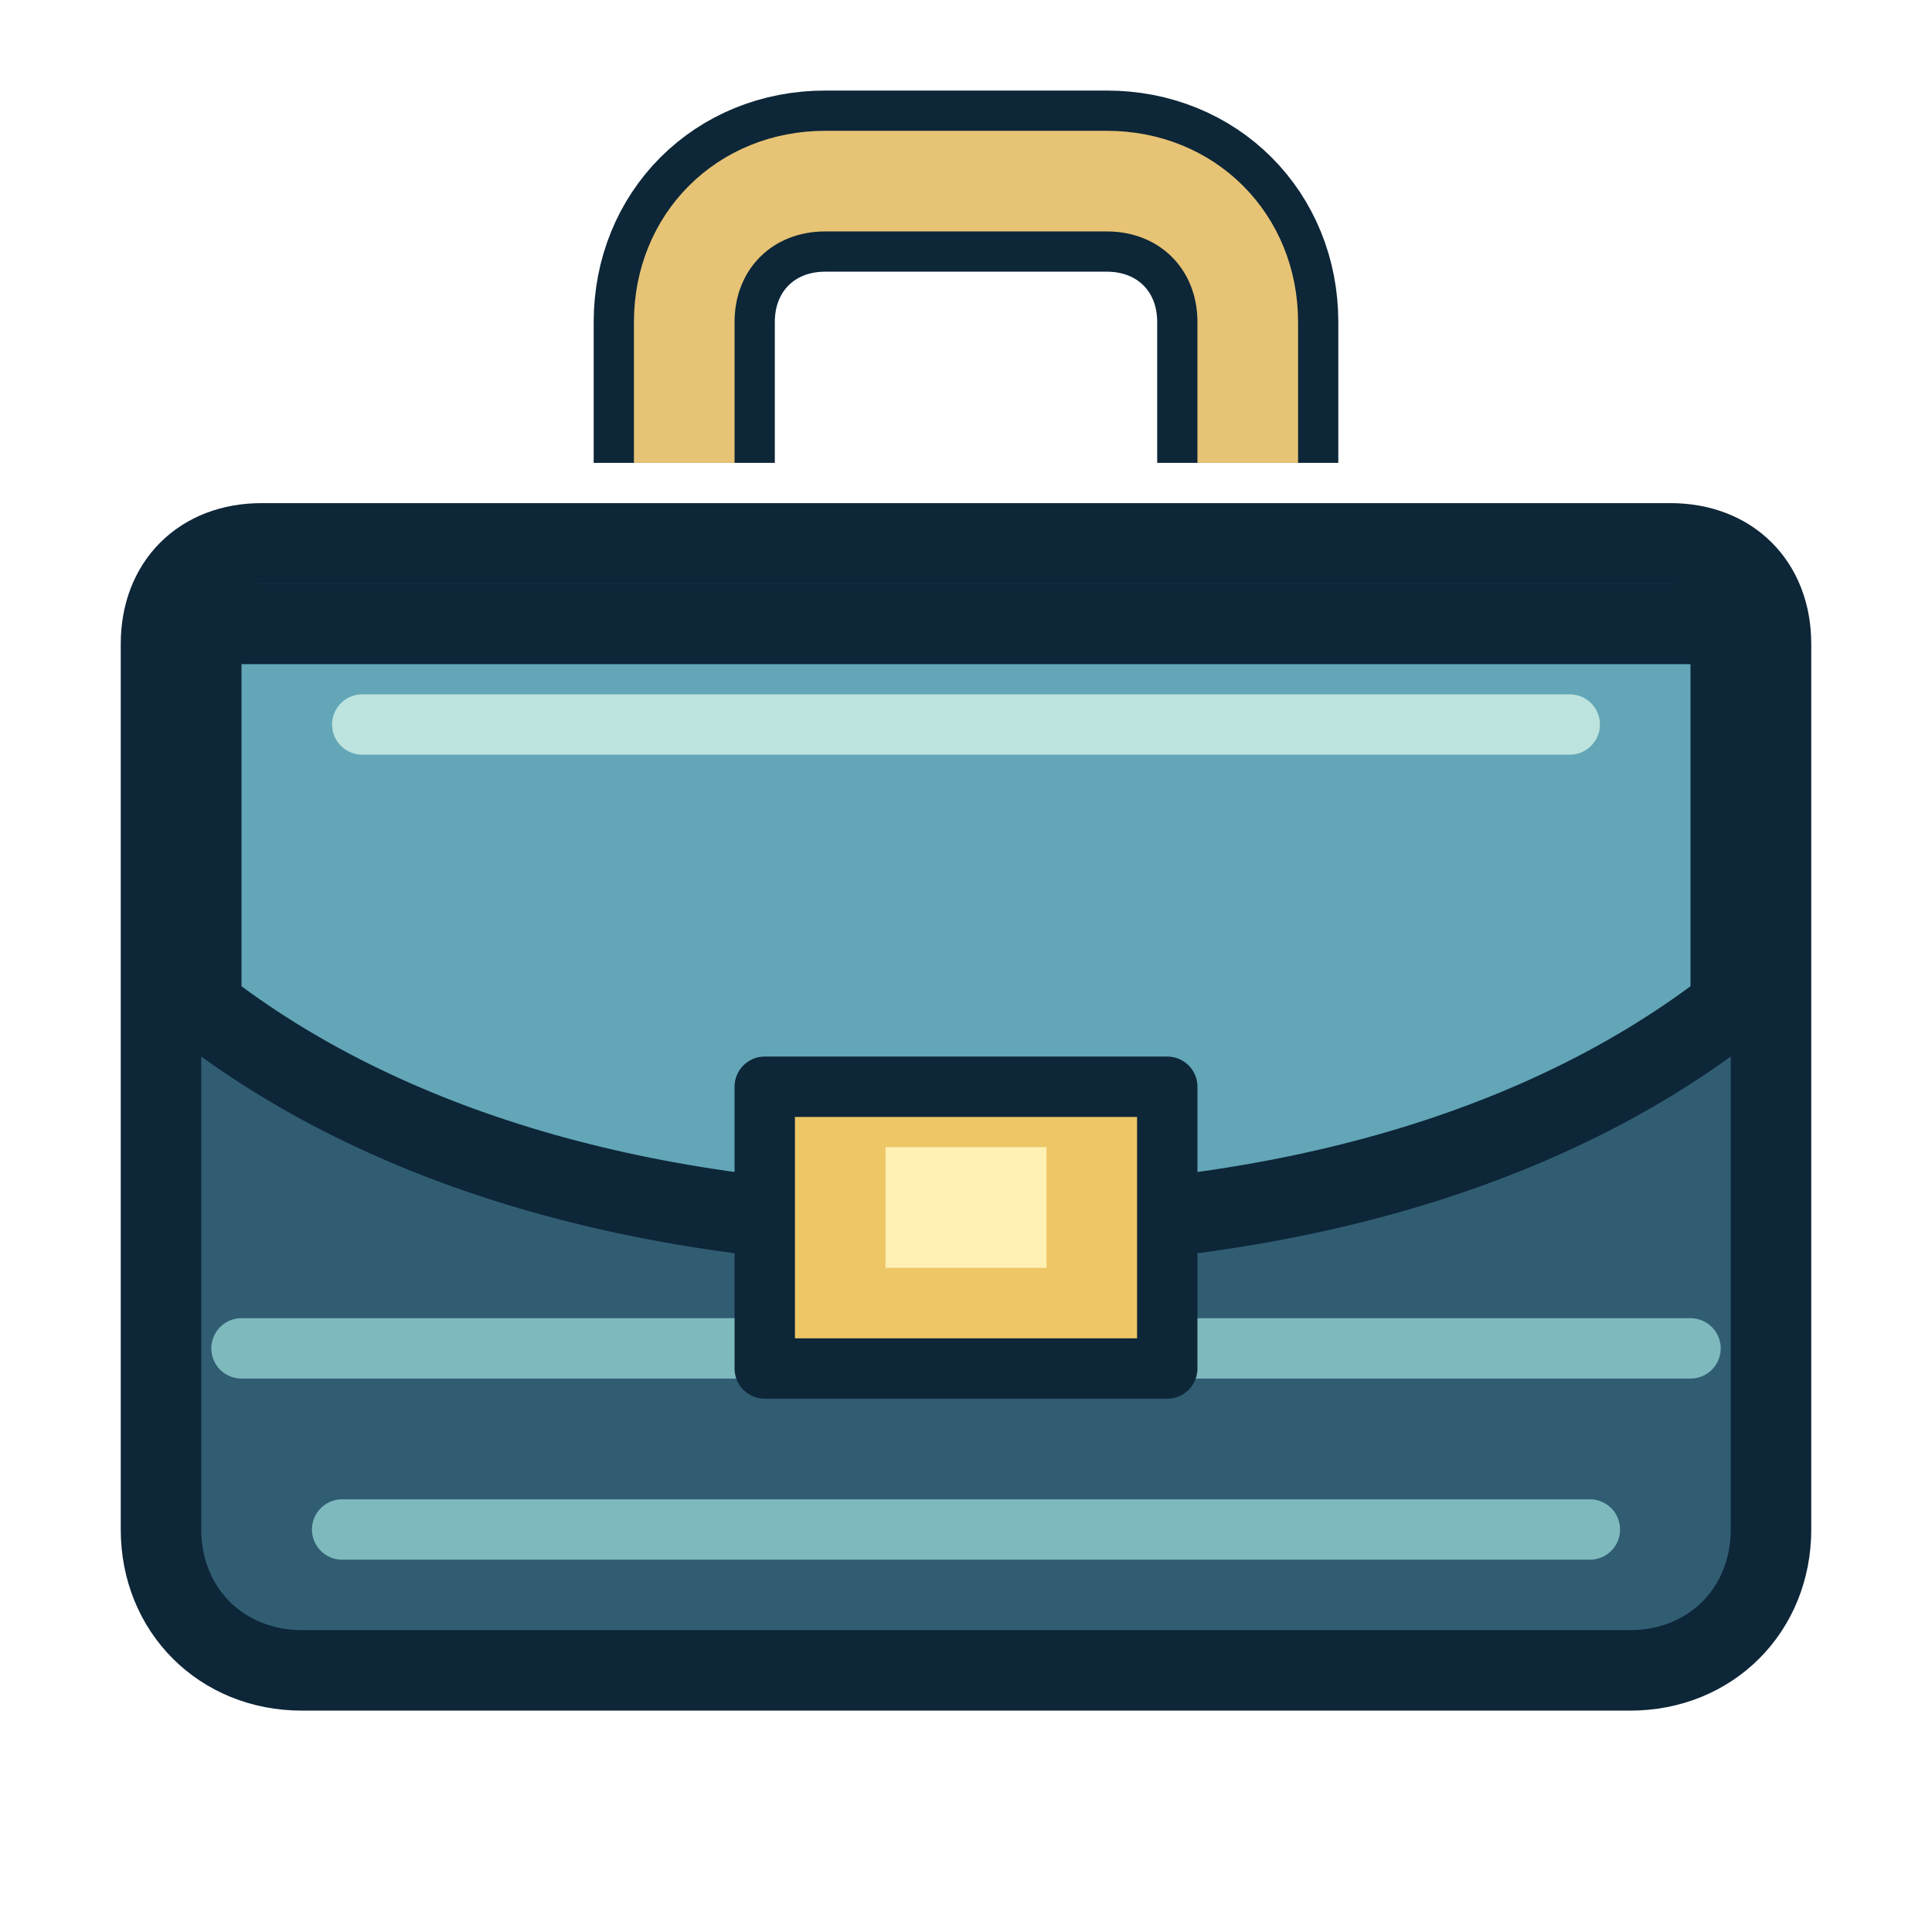
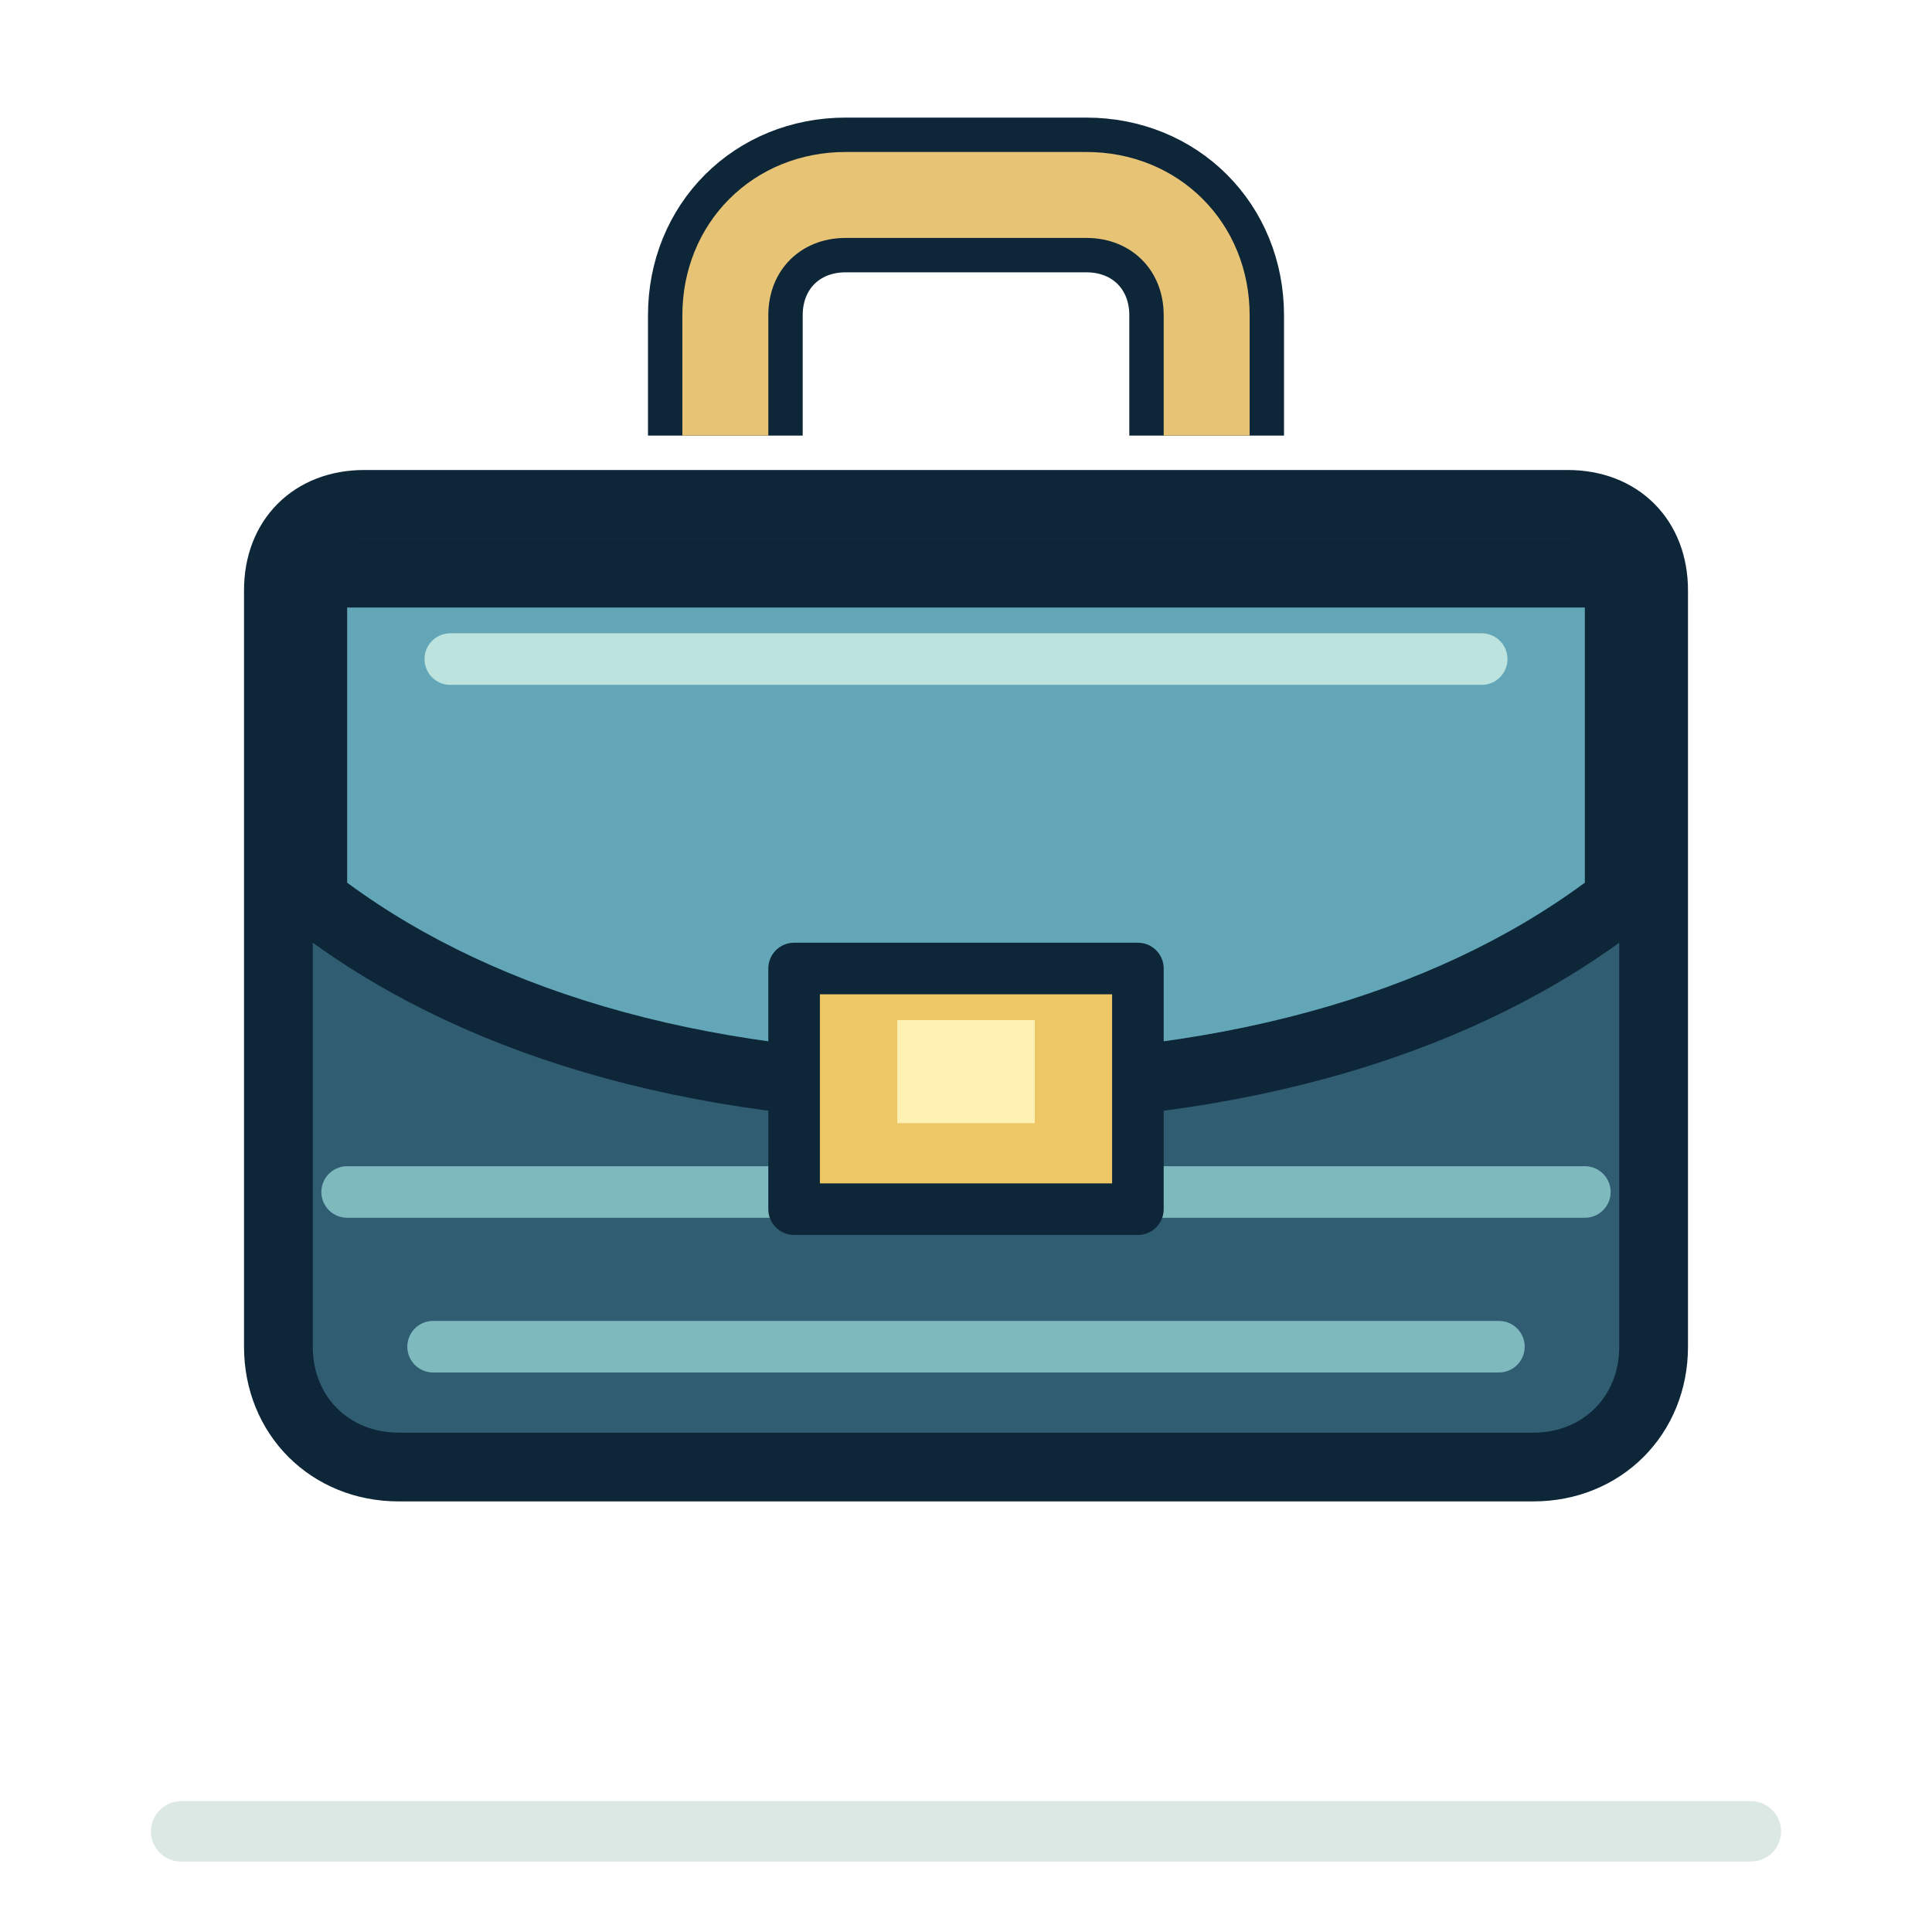
<svg xmlns="http://www.w3.org/2000/svg" width="96" height="96" viewBox="0 0 96 96" aria-hidden="true">
-   <path d="M34 23v-7c0-4 3-7 7-7h14c4 0 7 3 7 7v7" fill="none" stroke="#0d2638" stroke-width="9" stroke-linejoin="round" />
-   <path d="M34 23v-7c0-4 3-7 7-7h14c4 0 7 3 7 7v7" fill="none" stroke="#e7c375" stroke-width="5" stroke-linejoin="round" />
-   <path d="M13 27h70c3 0 5 2 5 5v44c0 4-3 7-7 7H15c-4 0-7-3-7-7V32c0-3 2-5 5-5Z" fill="#315d73" stroke="#0d2638" stroke-width="4" stroke-linejoin="round" />
-   <path d="M10 31h76v19c-9 7-22 11-38 11S19 57 10 50Z" fill="#62a6b7" stroke="#0d2638" stroke-width="4" stroke-linejoin="round" />
-   <path d="M12 67h72M17 76h62" fill="none" stroke="#7eb9be" stroke-width="3" stroke-linecap="round" />
-   <path d="M38 54h20v14H38z" fill="#edc665" stroke="#0d2638" stroke-width="3" stroke-linejoin="round" />
-   <path d="M44 57h8v6h-8z" fill="#fff0b4" />
-   <path d="M18 36h60" stroke="#bde3de" stroke-width="3" stroke-linecap="round" />
+   <g transform="translate(7 2) scale(0.854167)">
+     <path d="M34 23v-7c0-4 3-7 7-7h14c4 0 7 3 7 7v7" fill="none" stroke="#0d2638" stroke-width="9" stroke-linejoin="round" />
+     <path d="M34 23v-7c0-4 3-7 7-7h14c4 0 7 3 7 7v7" fill="none" stroke="#e7c375" stroke-width="5" stroke-linejoin="round" />
+     <path d="M13 27h70c3 0 5 2 5 5v44c0 4-3 7-7 7H15c-4 0-7-3-7-7V32c0-3 2-5 5-5Z" fill="#315d73" stroke="#0d2638" stroke-width="4" stroke-linejoin="round" />
+     <path d="M10 31h76v19c-9 7-22 11-38 11S19 57 10 50Z" fill="#62a6b7" stroke="#0d2638" stroke-width="4" stroke-linejoin="round" />
+     <path d="M12 67h72M17 76h62" fill="none" stroke="#7eb9be" stroke-width="3" stroke-linecap="round" />
+     <path d="M38 54h20v14H38z" fill="#edc665" stroke="#0d2638" stroke-width="3" stroke-linejoin="round" />
+     <path d="M44 57h8v6h-8z" fill="#fff0b4" />
+     <path d="M18 36h60" stroke="#bde3de" stroke-width="3" stroke-linecap="round" />
+   </g>
+   <path d="M9 91h78" fill="none" stroke="#dce8e4" stroke-width="3" stroke-linecap="round" />
</svg>
